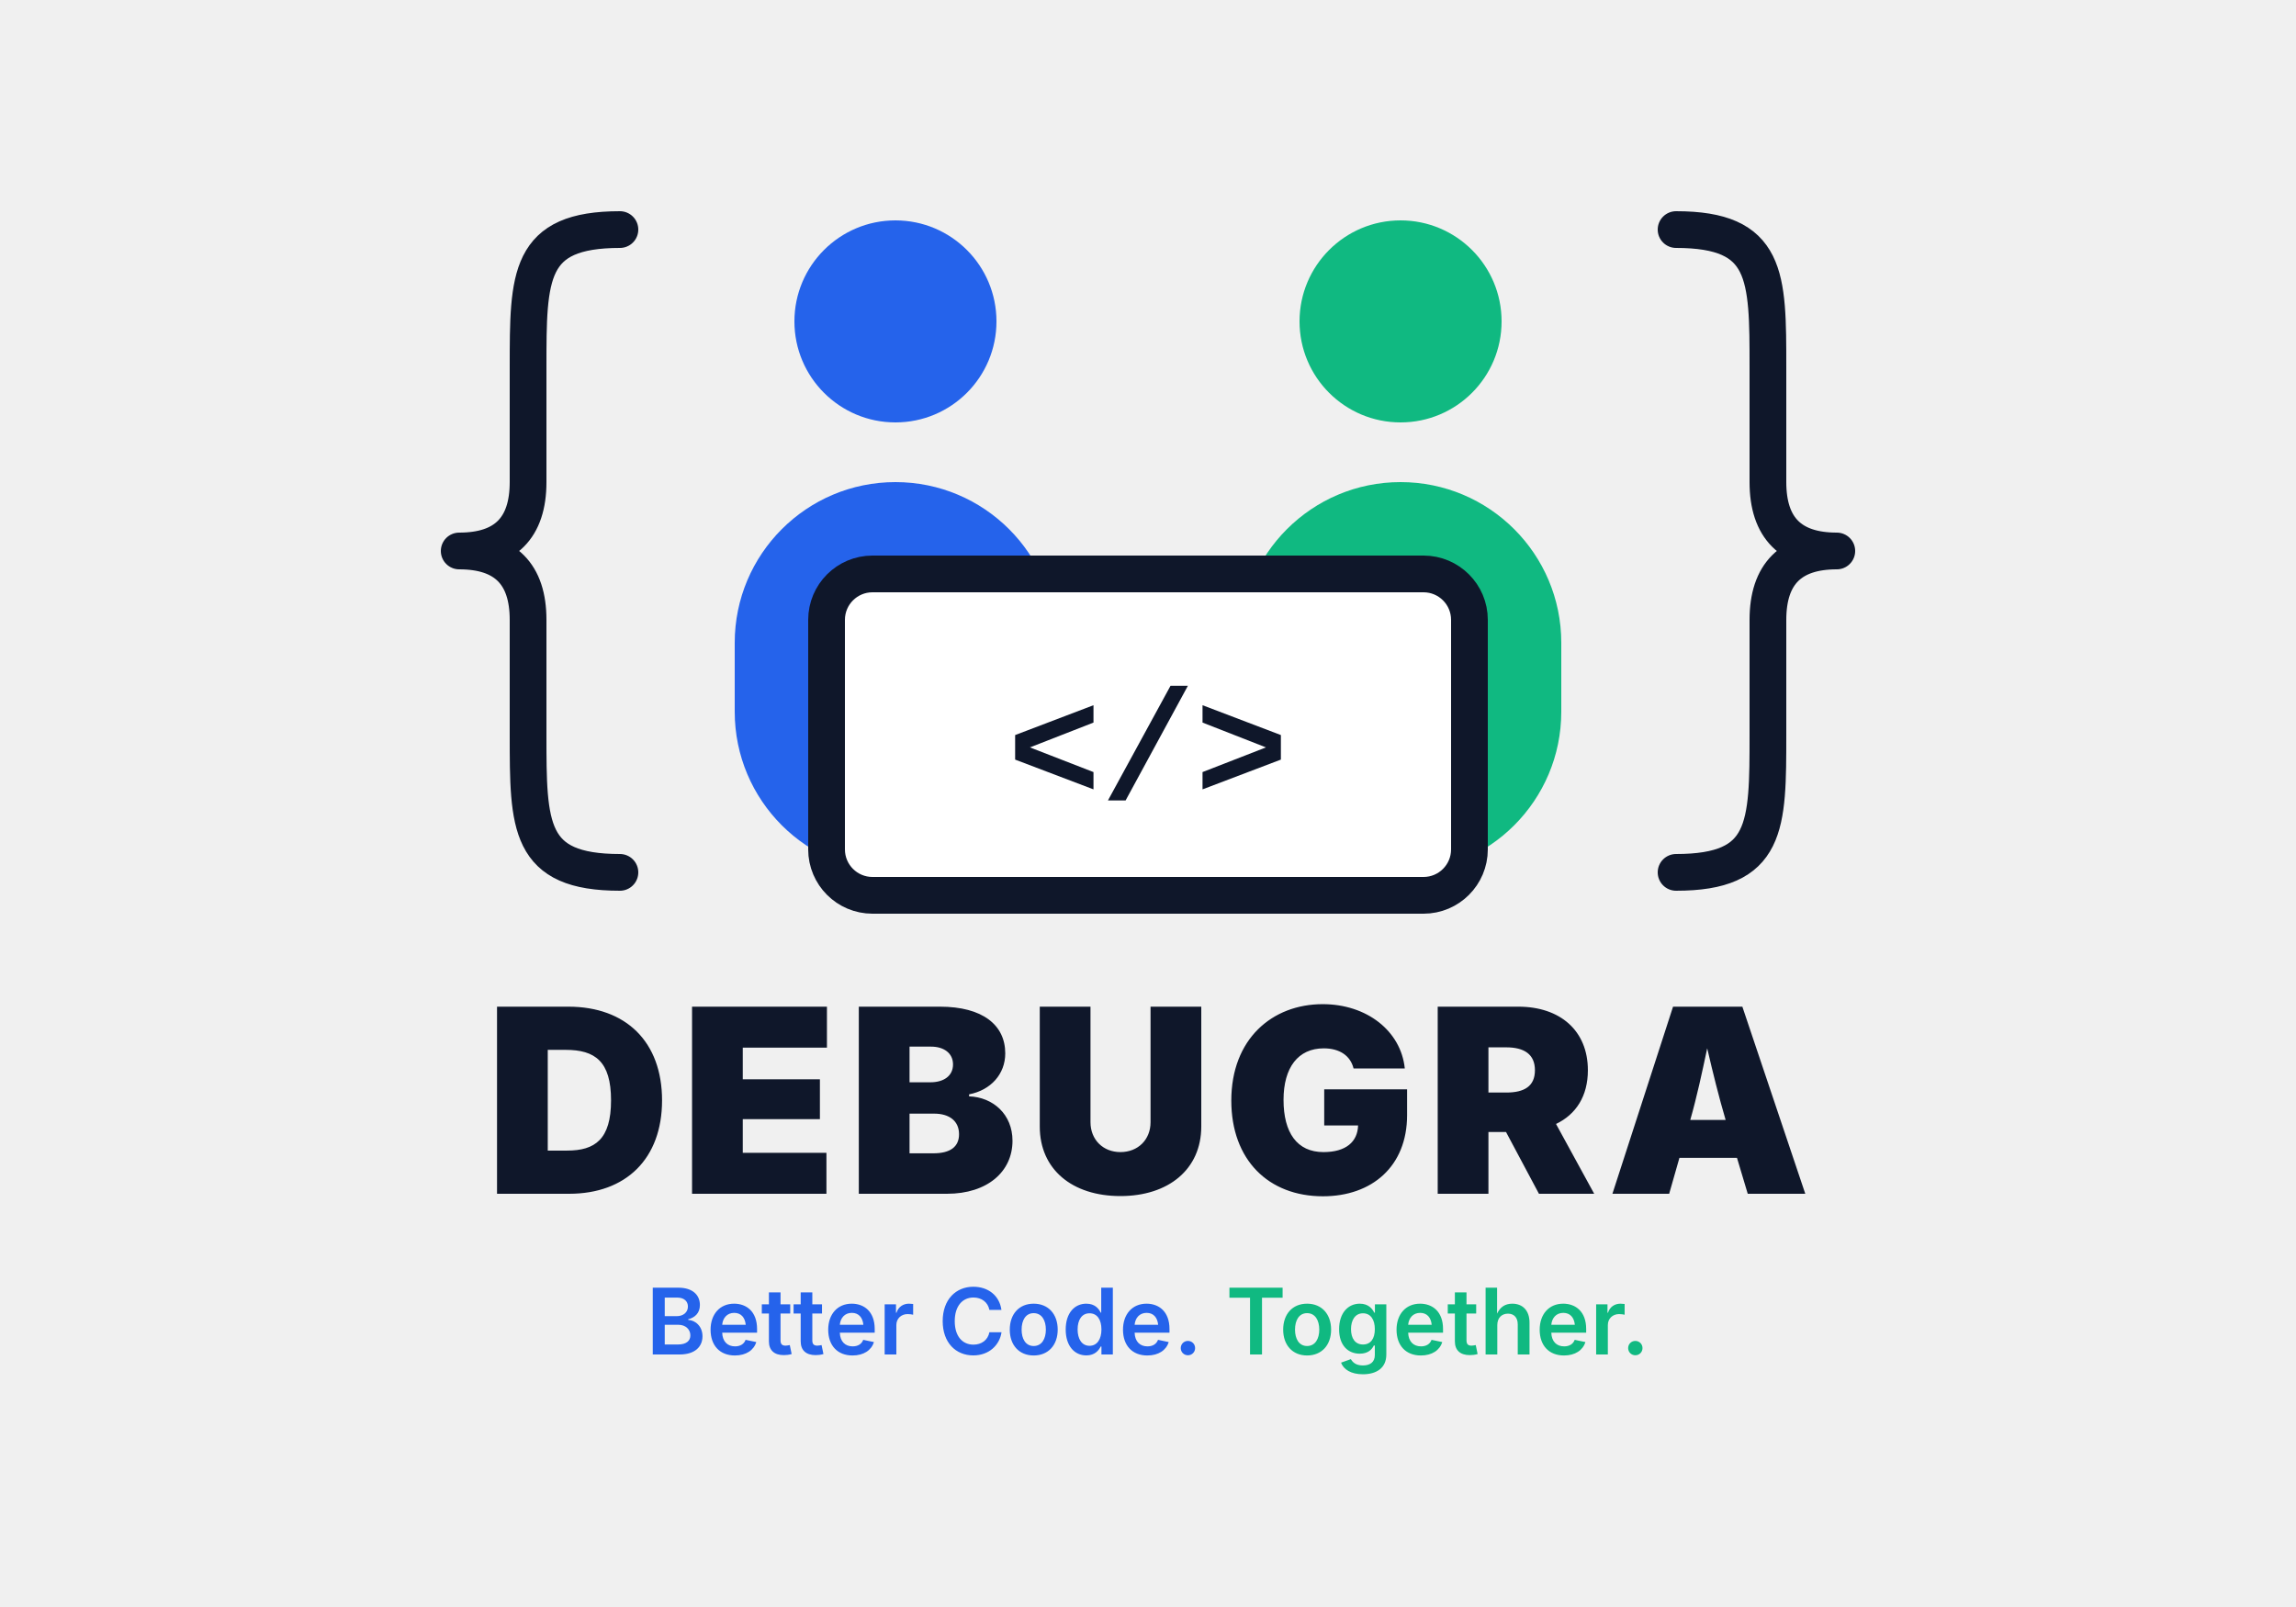
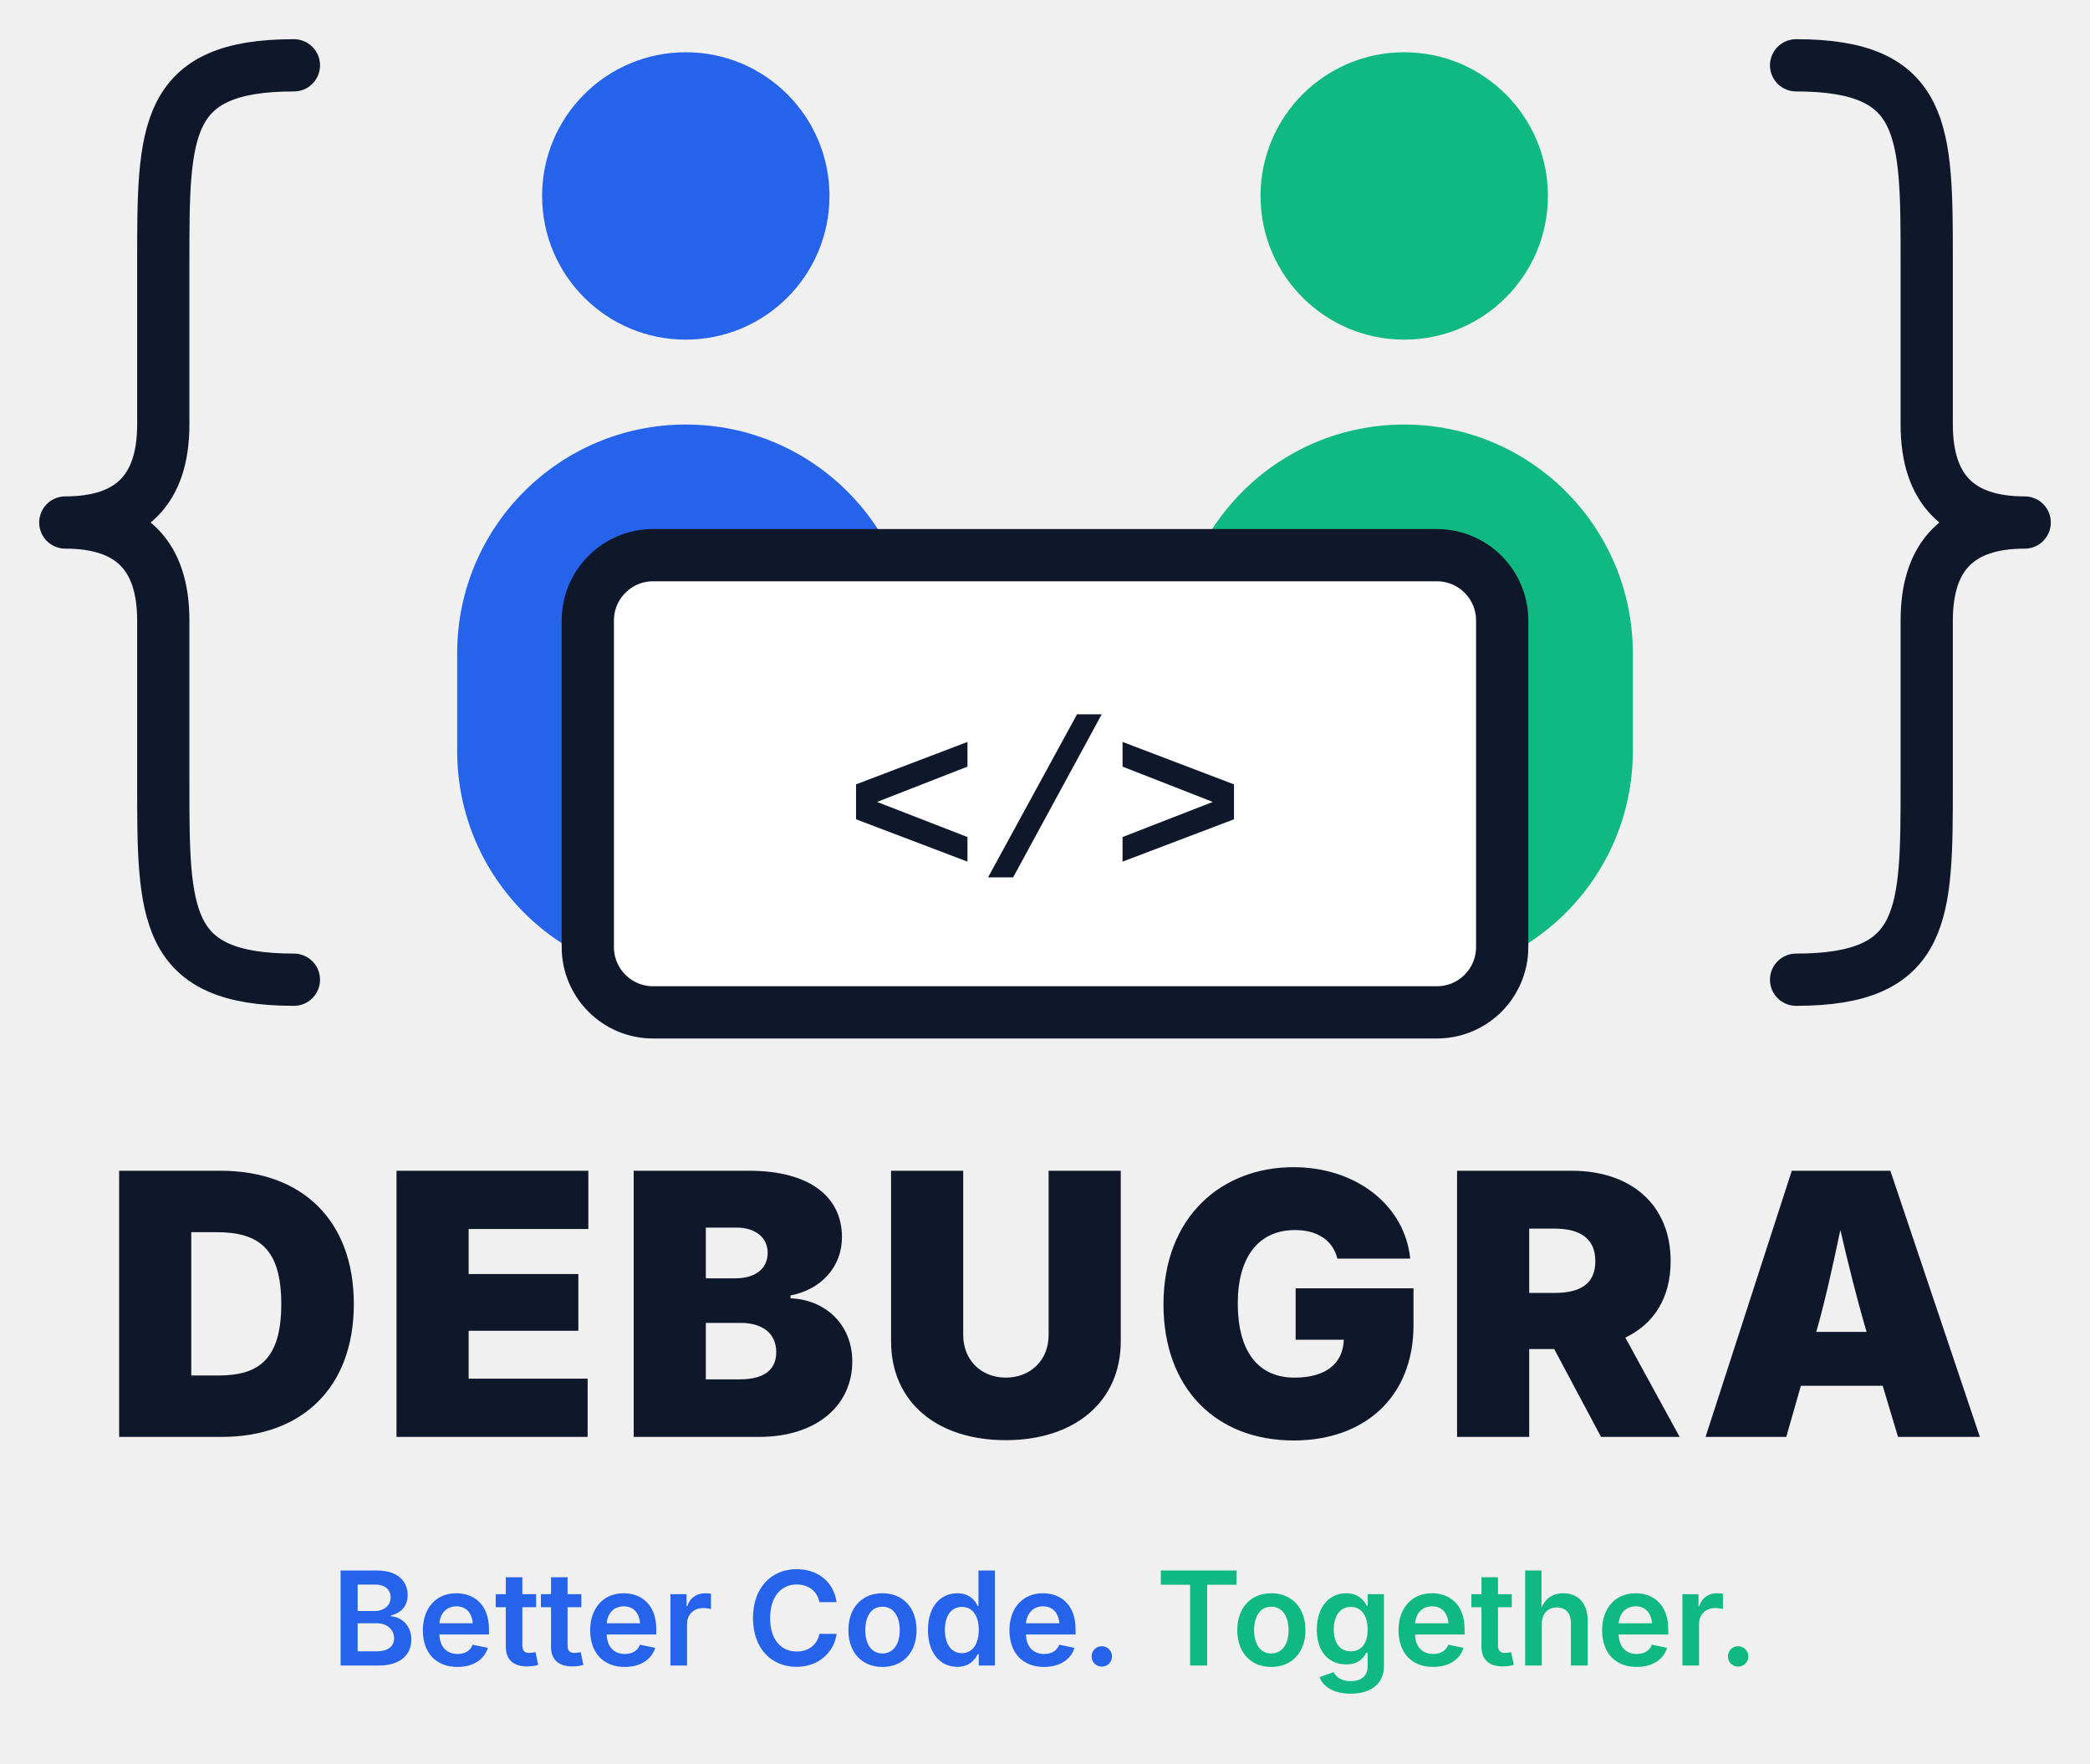
- <svg xmlns="http://www.w3.org/2000/svg" viewBox="0 0 500 350" width="100%" height="100%">
+ <svg xmlns="http://www.w3.org/2000/svg" viewBox="90 40 320 270" width="100%" height="100%">
  <path d="M 135 50 C 115 50 115 60 115 80 L 115 105 C 115 115 110 120 100 120 C 110 120 115 125 115 135 L 115 160 C 115 180 115 190 135 190" fill="none" stroke="#0f172a" stroke-width="8" stroke-linecap="round" stroke-linejoin="round" />
  <path d="M 365 50 C 385 50 385 60 385 80 L 385 105 C 385 115 390 120 400 120 C 390 120 385 125 385 135 L 385 160 C 385 180 385 190 365 190" fill="none" stroke="#0f172a" stroke-width="8" stroke-linecap="round" stroke-linejoin="round" />
  <circle cx="195" cy="70" r="22" fill="#2563eb" />
  <rect x="160" y="105" width="70" height="85" rx="35" fill="#2563eb" />
  <circle cx="305" cy="70" r="22" fill="#10b981" />
  <rect x="270" y="105" width="70" height="85" rx="35" fill="#10b981" />
  <rect x="180" y="125" width="140" height="70" rx="10" fill="#ffffff" stroke="#0f172a" stroke-width="8" stroke-linejoin="round" />
  <text x="250" y="174" font-family="'JetBrains Mono', 'Courier New', monospace" font-weight="900" font-size="34" fill="#0f172a" text-anchor="middle">&lt;/&gt;</text>
  <text x="250" y="260" font-family="'Inter', system-ui, -apple-system, sans-serif" font-weight="900" font-size="56" fill="#0f172a" letter-spacing="2" text-anchor="middle">DEBUGRA</text>
  <text x="250" y="295" font-family="'Inter', system-ui, -apple-system, sans-serif" font-weight="600" font-size="20" text-anchor="middle">
    <tspan fill="#2563eb">Better Code. </tspan>
    <tspan fill="#10b981">Together.</tspan>
  </text>
</svg>
